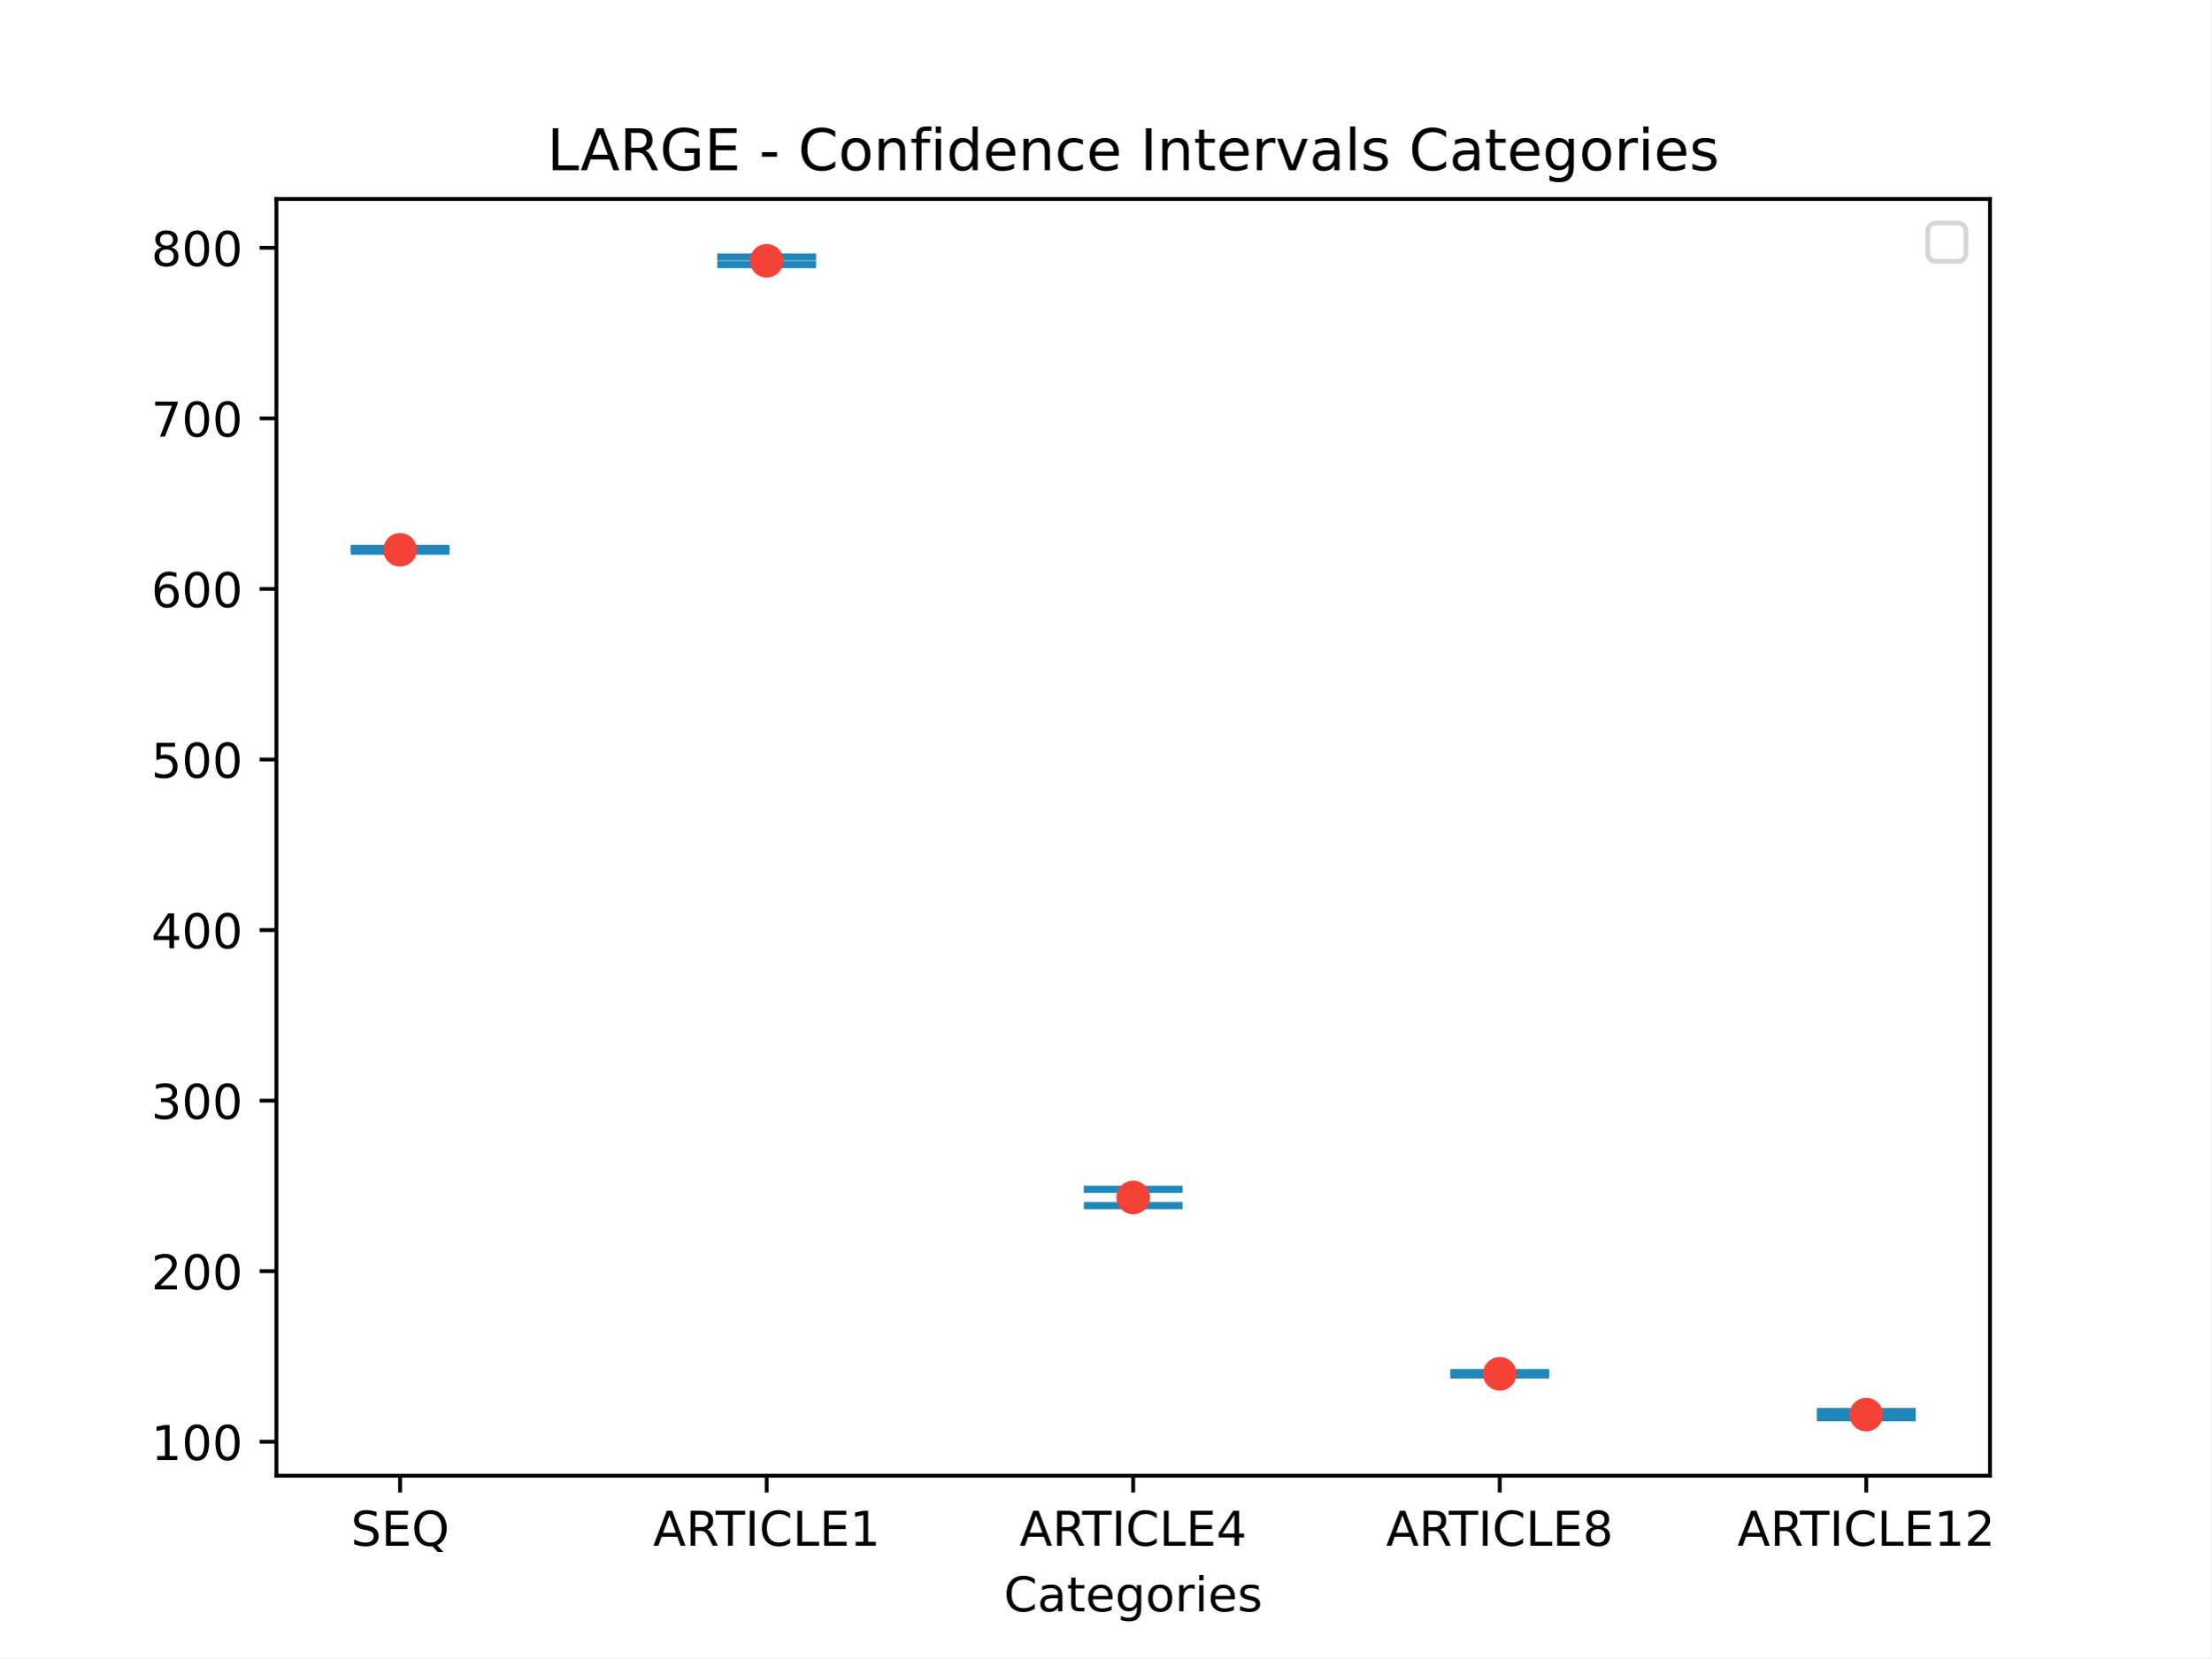
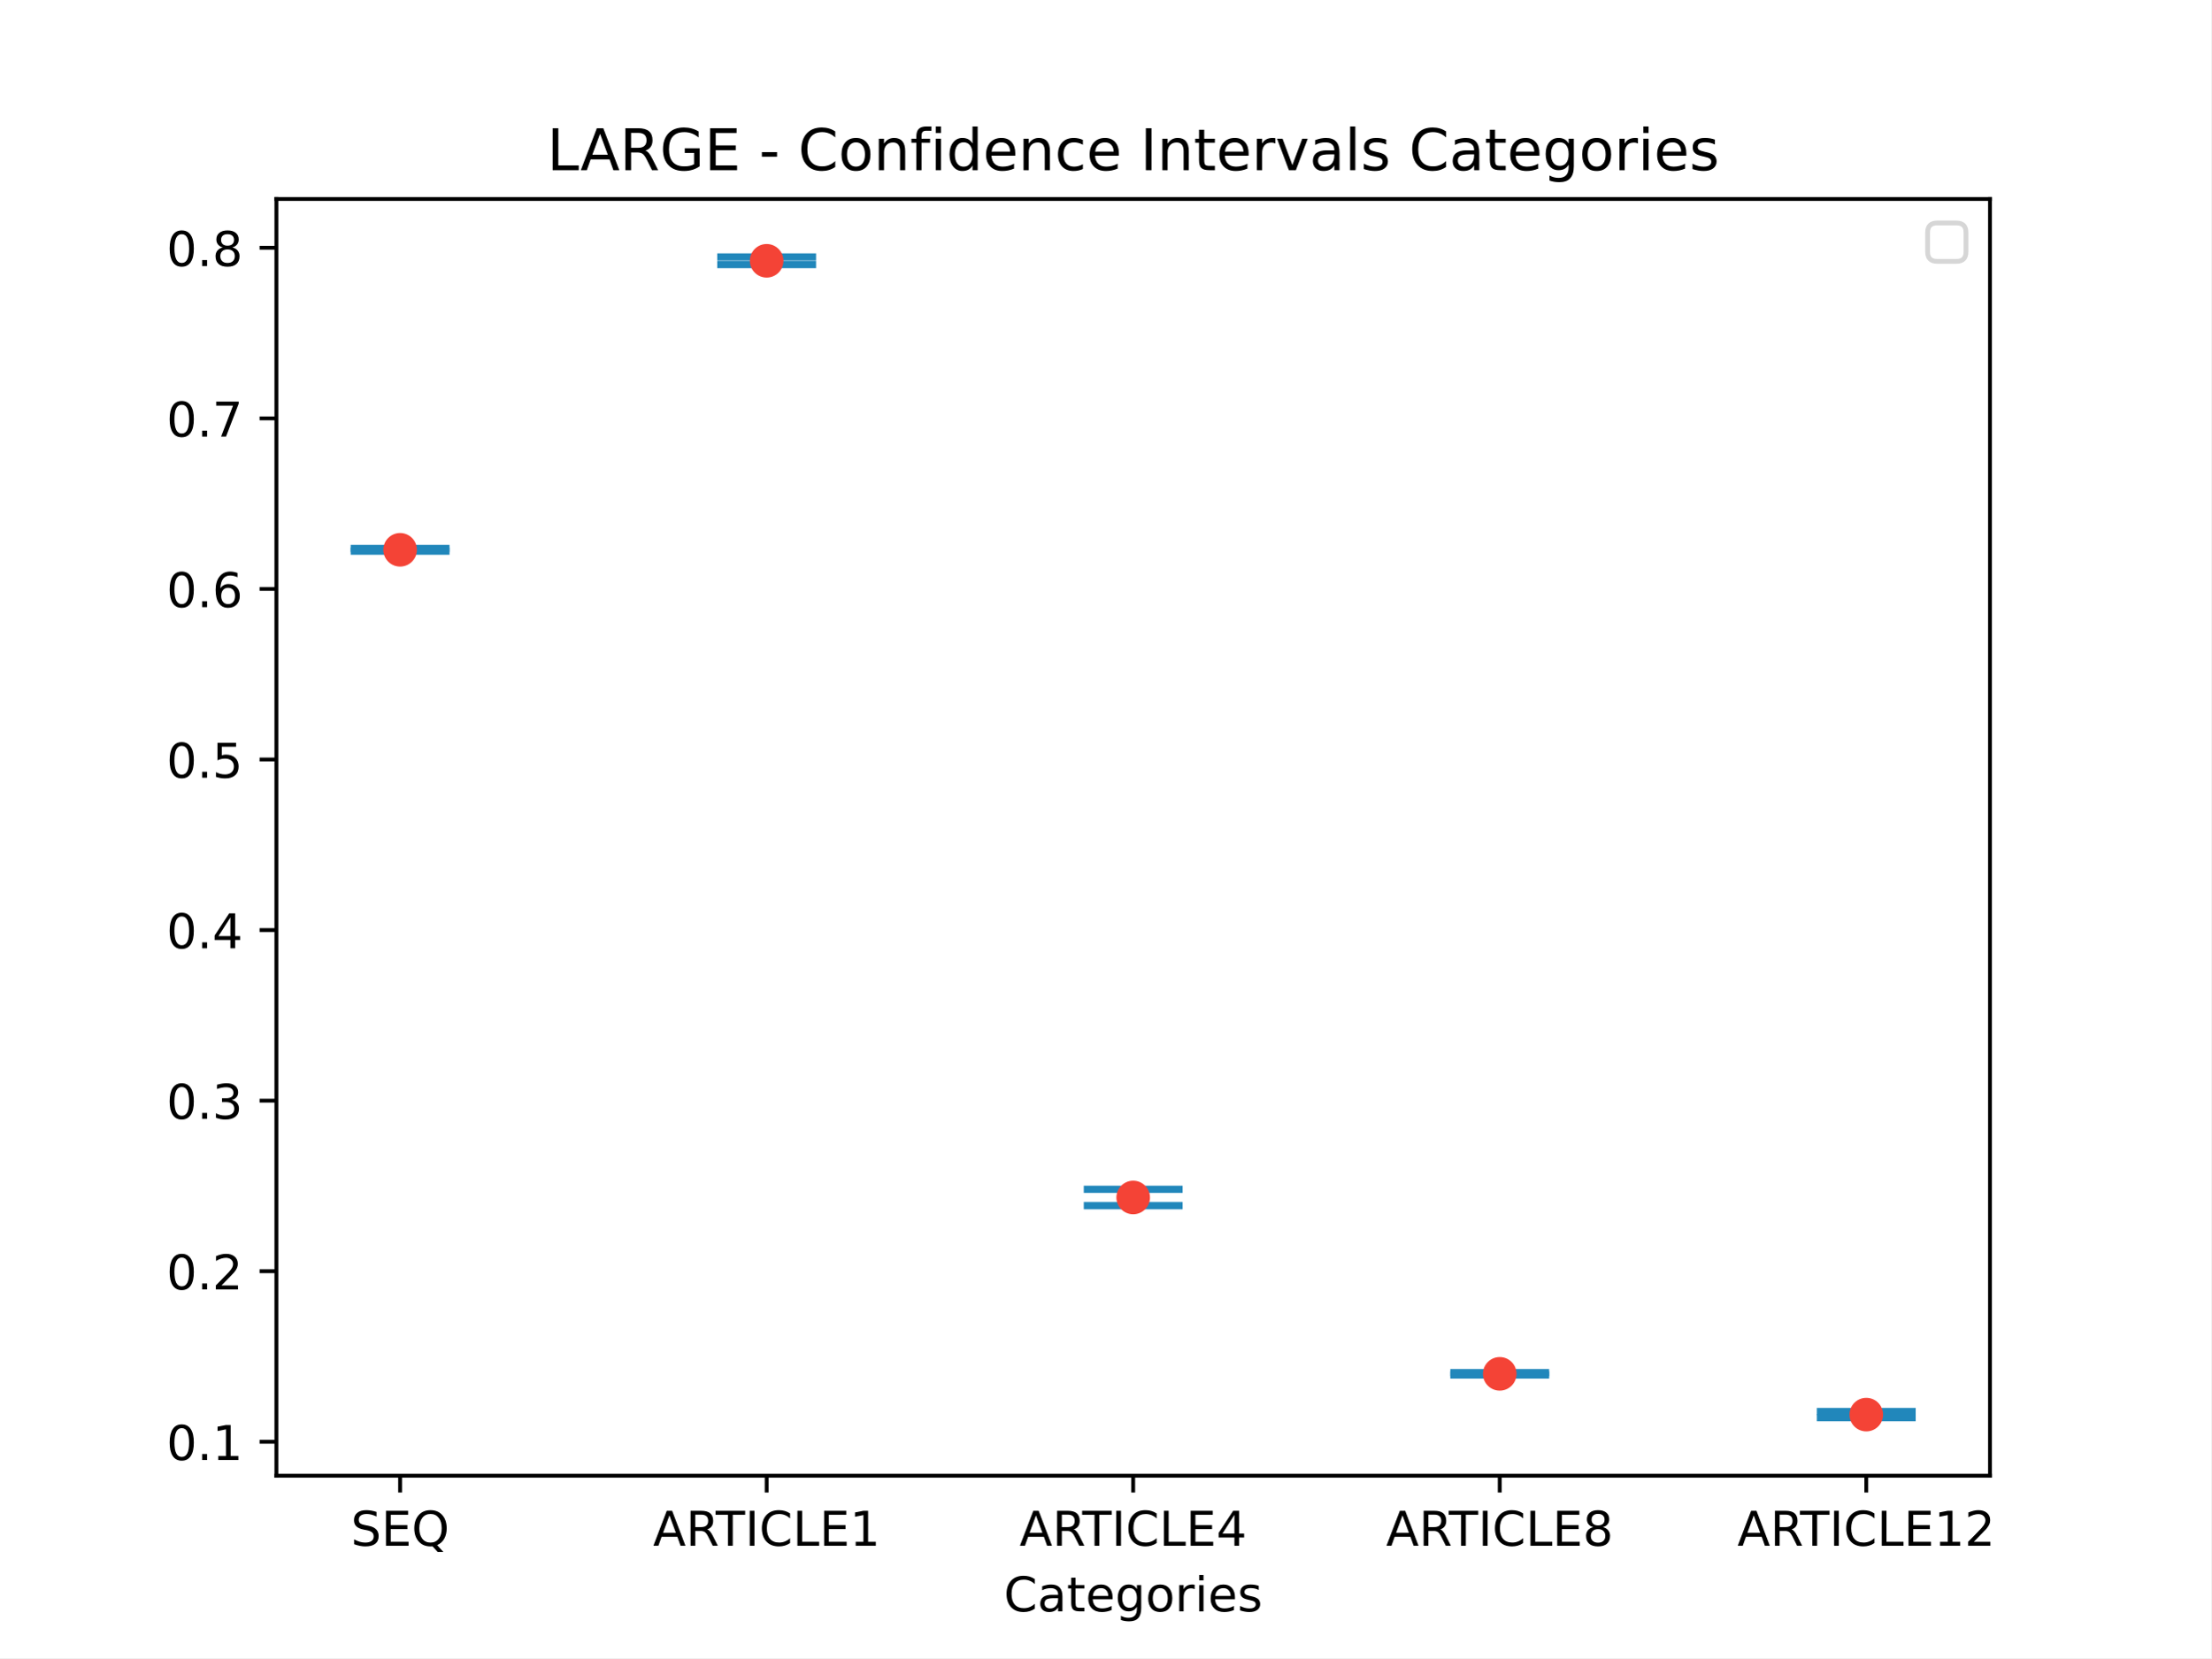
<svg xmlns="http://www.w3.org/2000/svg" xmlns:xlink="http://www.w3.org/1999/xlink" width="460.8pt" height="345.6pt" viewBox="0 0 460.8 345.6" version="1.1">
  <defs>
    <style type="text/css">*{stroke-linejoin: round; stroke-linecap: butt}</style>
  </defs>
  <g id="figure_1">
    <g id="patch_1">
      <path d="M 0 345.6  L 460.8 345.6  L 460.8 0  L 0 0  z " style="fill: #ffffff" />
    </g>
    <g id="axes_1">
      <g id="patch_2">
        <path d="M 57.6 307.584  L 414.72 307.584  L 414.72 41.472  L 57.6 41.472  z " style="fill: #ffffff" />
      </g>
      <g id="matplotlib.axis_1">
        <g id="xtick_1">
          <g id="line2d_1">
            <defs>
-               <path id="m9af0906612" d="M 0 0  L 0 3.5  " style="stroke: #000000; stroke-width: 0.8" />
+               <path id="md941ec169a" d="M 0 0  L 0 3.5  " style="stroke: #000000; stroke-width: 0.8" />
            </defs>
            <g>
-               <use xlink:href="#m9af0906612" x="83.381" y="307.584" style="stroke: #000000; stroke-width: 0.8" />
+               <use xlink:href="#md941ec169a" x="83.381" y="307.584" style="stroke: #000000; stroke-width: 0.8" />
            </g>
          </g>
          <g id="text_1">
            <g transform="translate(73.11186 322.1824) scale(0.1 -0.1)">
              <defs>
                <path id="DejaVuSans-53" d="M 3425 4513  L 3425 3897  Q 3066 4069 2747 4153  Q 2428 4238 2131 4238  Q 1616 4238 1336 4038  Q 1056 3838 1056 3469  Q 1056 3159 1242 3001  Q 1428 2844 1947 2747  L 2328 2669  Q 3034 2534 3370 2195  Q 3706 1856 3706 1288  Q 3706 609 3251 259  Q 2797 -91 1919 -91  Q 1588 -91 1214 -16  Q 841 59 441 206  L 441 856  Q 825 641 1194 531  Q 1563 422 1919 422  Q 2459 422 2753 634  Q 3047 847 3047 1241  Q 3047 1584 2836 1778  Q 2625 1972 2144 2069  L 1759 2144  Q 1053 2284 737 2584  Q 422 2884 422 3419  Q 422 4038 858 4394  Q 1294 4750 2059 4750  Q 2388 4750 2728 4690  Q 3069 4631 3425 4513  z " transform="scale(0.015625)" />
                <path id="DejaVuSans-45" d="M 628 4666  L 3578 4666  L 3578 4134  L 1259 4134  L 1259 2753  L 3481 2753  L 3481 2222  L 1259 2222  L 1259 531  L 3634 531  L 3634 0  L 628 0  L 628 4666  z " transform="scale(0.015625)" />
                <path id="DejaVuSans-51" d="M 2522 4238  Q 1834 4238 1429 3725  Q 1025 3213 1025 2328  Q 1025 1447 1429 934  Q 1834 422 2522 422  Q 3209 422 3611 934  Q 4013 1447 4013 2328  Q 4013 3213 3611 3725  Q 3209 4238 2522 4238  z M 3406 84  L 4238 -825  L 3475 -825  L 2784 -78  Q 2681 -84 2626 -87  Q 2572 -91 2522 -91  Q 1538 -91 948 567  Q 359 1225 359 2328  Q 359 3434 948 4092  Q 1538 4750 2522 4750  Q 3503 4750 4090 4092  Q 4678 3434 4678 2328  Q 4678 1516 4351 937  Q 4025 359 3406 84  z " transform="scale(0.015625)" />
              </defs>
              <use xlink:href="#DejaVuSans-53" />
              <use xlink:href="#DejaVuSans-45" x="63.477" />
              <use xlink:href="#DejaVuSans-51" x="126.66" />
            </g>
          </g>
        </g>
        <g id="xtick_2">
          <g id="line2d_2">
            <g>
-               <use xlink:href="#m9af0906612" x="159.771" y="307.584" style="stroke: #000000; stroke-width: 0.8" />
+               <use xlink:href="#md941ec169a" x="159.771" y="307.584" style="stroke: #000000; stroke-width: 0.8" />
            </g>
          </g>
          <g id="text_2">
            <g transform="translate(136.0918 322.1824) scale(0.1 -0.1)">
              <defs>
                <path id="DejaVuSans-41" d="M 2188 4044  L 1331 1722  L 3047 1722  L 2188 4044  z M 1831 4666  L 2547 4666  L 4325 0  L 3669 0  L 3244 1197  L 1141 1197  L 716 0  L 50 0  L 1831 4666  z " transform="scale(0.015625)" />
                <path id="DejaVuSans-52" d="M 2841 2188  Q 3044 2119 3236 1894  Q 3428 1669 3622 1275  L 4263 0  L 3584 0  L 2988 1197  Q 2756 1666 2539 1819  Q 2322 1972 1947 1972  L 1259 1972  L 1259 0  L 628 0  L 628 4666  L 2053 4666  Q 2853 4666 3247 4331  Q 3641 3997 3641 3322  Q 3641 2881 3436 2590  Q 3231 2300 2841 2188  z M 1259 4147  L 1259 2491  L 2053 2491  Q 2509 2491 2742 2702  Q 2975 2913 2975 3322  Q 2975 3731 2742 3939  Q 2509 4147 2053 4147  L 1259 4147  z " transform="scale(0.015625)" />
                <path id="DejaVuSans-54" d="M -19 4666  L 3928 4666  L 3928 4134  L 2272 4134  L 2272 0  L 1638 0  L 1638 4134  L -19 4134  L -19 4666  z " transform="scale(0.015625)" />
                <path id="DejaVuSans-49" d="M 628 4666  L 1259 4666  L 1259 0  L 628 0  L 628 4666  z " transform="scale(0.015625)" />
                <path id="DejaVuSans-43" d="M 4122 4306  L 4122 3641  Q 3803 3938 3442 4084  Q 3081 4231 2675 4231  Q 1875 4231 1450 3742  Q 1025 3253 1025 2328  Q 1025 1406 1450 917  Q 1875 428 2675 428  Q 3081 428 3442 575  Q 3803 722 4122 1019  L 4122 359  Q 3791 134 3420 21  Q 3050 -91 2638 -91  Q 1578 -91 968 557  Q 359 1206 359 2328  Q 359 3453 968 4101  Q 1578 4750 2638 4750  Q 3056 4750 3426 4639  Q 3797 4528 4122 4306  z " transform="scale(0.015625)" />
                <path id="DejaVuSans-4c" d="M 628 4666  L 1259 4666  L 1259 531  L 3531 531  L 3531 0  L 628 0  L 628 4666  z " transform="scale(0.015625)" />
                <path id="DejaVuSans-31" d="M 794 531  L 1825 531  L 1825 4091  L 703 3866  L 703 4441  L 1819 4666  L 2450 4666  L 2450 531  L 3481 531  L 3481 0  L 794 0  L 794 531  z " transform="scale(0.015625)" />
              </defs>
              <use xlink:href="#DejaVuSans-41" />
              <use xlink:href="#DejaVuSans-52" x="68.408" />
              <use xlink:href="#DejaVuSans-54" x="130.641" />
              <use xlink:href="#DejaVuSans-49" x="191.725" />
              <use xlink:href="#DejaVuSans-43" x="221.217" />
              <use xlink:href="#DejaVuSans-4c" x="291.041" />
              <use xlink:href="#DejaVuSans-45" x="346.754" />
              <use xlink:href="#DejaVuSans-31" x="409.938" />
            </g>
          </g>
        </g>
        <g id="xtick_3">
          <g id="line2d_3">
            <g>
-               <use xlink:href="#m9af0906612" x="236.16" y="307.584" style="stroke: #000000; stroke-width: 0.8" />
+               <use xlink:href="#md941ec169a" x="236.16" y="307.584" style="stroke: #000000; stroke-width: 0.8" />
            </g>
          </g>
          <g id="text_3">
            <g transform="translate(212.4811 322.1824) scale(0.1 -0.1)">
              <defs>
                <path id="DejaVuSans-34" d="M 2419 4116  L 825 1625  L 2419 1625  L 2419 4116  z M 2253 4666  L 3047 4666  L 3047 1625  L 3713 1625  L 3713 1100  L 3047 1100  L 3047 0  L 2419 0  L 2419 1100  L 313 1100  L 313 1709  L 2253 4666  z " transform="scale(0.015625)" />
              </defs>
              <use xlink:href="#DejaVuSans-41" />
              <use xlink:href="#DejaVuSans-52" x="68.408" />
              <use xlink:href="#DejaVuSans-54" x="130.641" />
              <use xlink:href="#DejaVuSans-49" x="191.725" />
              <use xlink:href="#DejaVuSans-43" x="221.217" />
              <use xlink:href="#DejaVuSans-4c" x="291.041" />
              <use xlink:href="#DejaVuSans-45" x="346.754" />
              <use xlink:href="#DejaVuSans-34" x="409.938" />
            </g>
          </g>
        </g>
        <g id="xtick_4">
          <g id="line2d_4">
            <g>
-               <use xlink:href="#m9af0906612" x="312.549" y="307.584" style="stroke: #000000; stroke-width: 0.8" />
+               <use xlink:href="#md941ec169a" x="312.549" y="307.584" style="stroke: #000000; stroke-width: 0.8" />
            </g>
          </g>
          <g id="text_4">
            <g transform="translate(288.8704 322.1824) scale(0.1 -0.1)">
              <defs>
                <path id="DejaVuSans-38" d="M 2034 2216  Q 1584 2216 1326 1975  Q 1069 1734 1069 1313  Q 1069 891 1326 650  Q 1584 409 2034 409  Q 2484 409 2743 651  Q 3003 894 3003 1313  Q 3003 1734 2745 1975  Q 2488 2216 2034 2216  z M 1403 2484  Q 997 2584 770 2862  Q 544 3141 544 3541  Q 544 4100 942 4425  Q 1341 4750 2034 4750  Q 2731 4750 3128 4425  Q 3525 4100 3525 3541  Q 3525 3141 3298 2862  Q 3072 2584 2669 2484  Q 3125 2378 3379 2068  Q 3634 1759 3634 1313  Q 3634 634 3220 271  Q 2806 -91 2034 -91  Q 1263 -91 848 271  Q 434 634 434 1313  Q 434 1759 690 2068  Q 947 2378 1403 2484  z M 1172 3481  Q 1172 3119 1398 2916  Q 1625 2713 2034 2713  Q 2441 2713 2670 2916  Q 2900 3119 2900 3481  Q 2900 3844 2670 4047  Q 2441 4250 2034 4250  Q 1625 4250 1398 4047  Q 1172 3844 1172 3481  z " transform="scale(0.015625)" />
              </defs>
              <use xlink:href="#DejaVuSans-41" />
              <use xlink:href="#DejaVuSans-52" x="68.408" />
              <use xlink:href="#DejaVuSans-54" x="130.641" />
              <use xlink:href="#DejaVuSans-49" x="191.725" />
              <use xlink:href="#DejaVuSans-43" x="221.217" />
              <use xlink:href="#DejaVuSans-4c" x="291.041" />
              <use xlink:href="#DejaVuSans-45" x="346.754" />
              <use xlink:href="#DejaVuSans-38" x="409.938" />
            </g>
          </g>
        </g>
        <g id="xtick_5">
          <g id="line2d_5">
            <g>
-               <use xlink:href="#m9af0906612" x="388.939" y="307.584" style="stroke: #000000; stroke-width: 0.8" />
+               <use xlink:href="#md941ec169a" x="388.939" y="307.584" style="stroke: #000000; stroke-width: 0.8" />
            </g>
          </g>
          <g id="text_5">
            <g transform="translate(362.0785 322.1824) scale(0.1 -0.1)">
              <defs>
                <path id="DejaVuSans-32" d="M 1228 531  L 3431 531  L 3431 0  L 469 0  L 469 531  Q 828 903 1448 1529  Q 2069 2156 2228 2338  Q 2531 2678 2651 2914  Q 2772 3150 2772 3378  Q 2772 3750 2511 3984  Q 2250 4219 1831 4219  Q 1534 4219 1204 4116  Q 875 4013 500 3803  L 500 4441  Q 881 4594 1212 4672  Q 1544 4750 1819 4750  Q 2544 4750 2975 4387  Q 3406 4025 3406 3419  Q 3406 3131 3298 2873  Q 3191 2616 2906 2266  Q 2828 2175 2409 1742  Q 1991 1309 1228 531  z " transform="scale(0.015625)" />
              </defs>
              <use xlink:href="#DejaVuSans-41" />
              <use xlink:href="#DejaVuSans-52" x="68.408" />
              <use xlink:href="#DejaVuSans-54" x="130.641" />
              <use xlink:href="#DejaVuSans-49" x="191.725" />
              <use xlink:href="#DejaVuSans-43" x="221.217" />
              <use xlink:href="#DejaVuSans-4c" x="291.041" />
              <use xlink:href="#DejaVuSans-45" x="346.754" />
              <use xlink:href="#DejaVuSans-31" x="409.938" />
              <use xlink:href="#DejaVuSans-32" x="473.561" />
            </g>
          </g>
        </g>
        <g id="text_6">
          <g transform="translate(209.2084 335.8606) scale(0.1 -0.1)">
            <defs>
              <path id="DejaVuSans-61" d="M 2194 1759  Q 1497 1759 1228 1600  Q 959 1441 959 1056  Q 959 750 1161 570  Q 1363 391 1709 391  Q 2188 391 2477 730  Q 2766 1069 2766 1631  L 2766 1759  L 2194 1759  z M 3341 1997  L 3341 0  L 2766 0  L 2766 531  Q 2569 213 2275 61  Q 1981 -91 1556 -91  Q 1019 -91 701 211  Q 384 513 384 1019  Q 384 1609 779 1909  Q 1175 2209 1959 2209  L 2766 2209  L 2766 2266  Q 2766 2663 2505 2880  Q 2244 3097 1772 3097  Q 1472 3097 1187 3025  Q 903 2953 641 2809  L 641 3341  Q 956 3463 1253 3523  Q 1550 3584 1831 3584  Q 2591 3584 2966 3190  Q 3341 2797 3341 1997  z " transform="scale(0.015625)" />
              <path id="DejaVuSans-74" d="M 1172 4494  L 1172 3500  L 2356 3500  L 2356 3053  L 1172 3053  L 1172 1153  Q 1172 725 1289 603  Q 1406 481 1766 481  L 2356 481  L 2356 0  L 1766 0  Q 1100 0 847 248  Q 594 497 594 1153  L 594 3053  L 172 3053  L 172 3500  L 594 3500  L 594 4494  L 1172 4494  z " transform="scale(0.015625)" />
              <path id="DejaVuSans-65" d="M 3597 1894  L 3597 1613  L 953 1613  Q 991 1019 1311 708  Q 1631 397 2203 397  Q 2534 397 2845 478  Q 3156 559 3463 722  L 3463 178  Q 3153 47 2828 -22  Q 2503 -91 2169 -91  Q 1331 -91 842 396  Q 353 884 353 1716  Q 353 2575 817 3079  Q 1281 3584 2069 3584  Q 2775 3584 3186 3129  Q 3597 2675 3597 1894  z M 3022 2063  Q 3016 2534 2758 2815  Q 2500 3097 2075 3097  Q 1594 3097 1305 2825  Q 1016 2553 972 2059  L 3022 2063  z " transform="scale(0.015625)" />
              <path id="DejaVuSans-67" d="M 2906 1791  Q 2906 2416 2648 2759  Q 2391 3103 1925 3103  Q 1463 3103 1205 2759  Q 947 2416 947 1791  Q 947 1169 1205 825  Q 1463 481 1925 481  Q 2391 481 2648 825  Q 2906 1169 2906 1791  z M 3481 434  Q 3481 -459 3084 -895  Q 2688 -1331 1869 -1331  Q 1566 -1331 1297 -1286  Q 1028 -1241 775 -1147  L 775 -588  Q 1028 -725 1275 -790  Q 1522 -856 1778 -856  Q 2344 -856 2625 -561  Q 2906 -266 2906 331  L 2906 616  Q 2728 306 2450 153  Q 2172 0 1784 0  Q 1141 0 747 490  Q 353 981 353 1791  Q 353 2603 747 3093  Q 1141 3584 1784 3584  Q 2172 3584 2450 3431  Q 2728 3278 2906 2969  L 2906 3500  L 3481 3500  L 3481 434  z " transform="scale(0.015625)" />
              <path id="DejaVuSans-6f" d="M 1959 3097  Q 1497 3097 1228 2736  Q 959 2375 959 1747  Q 959 1119 1226 758  Q 1494 397 1959 397  Q 2419 397 2687 759  Q 2956 1122 2956 1747  Q 2956 2369 2687 2733  Q 2419 3097 1959 3097  z M 1959 3584  Q 2709 3584 3137 3096  Q 3566 2609 3566 1747  Q 3566 888 3137 398  Q 2709 -91 1959 -91  Q 1206 -91 779 398  Q 353 888 353 1747  Q 353 2609 779 3096  Q 1206 3584 1959 3584  z " transform="scale(0.015625)" />
              <path id="DejaVuSans-72" d="M 2631 2963  Q 2534 3019 2420 3045  Q 2306 3072 2169 3072  Q 1681 3072 1420 2755  Q 1159 2438 1159 1844  L 1159 0  L 581 0  L 581 3500  L 1159 3500  L 1159 2956  Q 1341 3275 1631 3429  Q 1922 3584 2338 3584  Q 2397 3584 2469 3576  Q 2541 3569 2628 3553  L 2631 2963  z " transform="scale(0.015625)" />
              <path id="DejaVuSans-69" d="M 603 3500  L 1178 3500  L 1178 0  L 603 0  L 603 3500  z M 603 4863  L 1178 4863  L 1178 4134  L 603 4134  L 603 4863  z " transform="scale(0.015625)" />
              <path id="DejaVuSans-73" d="M 2834 3397  L 2834 2853  Q 2591 2978 2328 3040  Q 2066 3103 1784 3103  Q 1356 3103 1142 2972  Q 928 2841 928 2578  Q 928 2378 1081 2264  Q 1234 2150 1697 2047  L 1894 2003  Q 2506 1872 2764 1633  Q 3022 1394 3022 966  Q 3022 478 2636 193  Q 2250 -91 1575 -91  Q 1294 -91 989 -36  Q 684 19 347 128  L 347 722  Q 666 556 975 473  Q 1284 391 1588 391  Q 1994 391 2212 530  Q 2431 669 2431 922  Q 2431 1156 2273 1281  Q 2116 1406 1581 1522  L 1381 1569  Q 847 1681 609 1914  Q 372 2147 372 2553  Q 372 3047 722 3315  Q 1072 3584 1716 3584  Q 2034 3584 2315 3537  Q 2597 3491 2834 3397  z " transform="scale(0.015625)" />
            </defs>
            <use xlink:href="#DejaVuSans-43" />
            <use xlink:href="#DejaVuSans-61" x="69.824" />
            <use xlink:href="#DejaVuSans-74" x="131.104" />
            <use xlink:href="#DejaVuSans-65" x="170.312" />
            <use xlink:href="#DejaVuSans-67" x="231.836" />
            <use xlink:href="#DejaVuSans-6f" x="295.312" />
            <use xlink:href="#DejaVuSans-72" x="356.494" />
            <use xlink:href="#DejaVuSans-69" x="397.607" />
            <use xlink:href="#DejaVuSans-65" x="425.391" />
            <use xlink:href="#DejaVuSans-73" x="486.914" />
          </g>
        </g>
      </g>
      <g id="matplotlib.axis_2">
        <g id="ytick_1">
          <g id="line2d_6">
            <defs>
-               <path id="m25d01c61d8" d="M 0 0  L -3.5 0  " style="stroke: #000000; stroke-width: 0.8" />
+               <path id="meea46240a9" d="M 0 0  L -3.5 0  " style="stroke: #000000; stroke-width: 0.8" />
            </defs>
            <g>
-               <use xlink:href="#m25d01c61d8" x="57.6" y="300.511" style="stroke: #000000; stroke-width: 0.8" />
+               <use xlink:href="#meea46240a9" x="57.6" y="300.511" style="stroke: #000000; stroke-width: 0.8" />
            </g>
          </g>
          <g id="text_7">
-             <g transform="translate(31.5125 304.3106) scale(0.1 -0.1)">
+             <g transform="translate(34.69687 304.3106) scale(0.1 -0.1)">
              <defs>
                <path id="DejaVuSans-30" d="M 2034 4250  Q 1547 4250 1301 3770  Q 1056 3291 1056 2328  Q 1056 1369 1301 889  Q 1547 409 2034 409  Q 2525 409 2770 889  Q 3016 1369 3016 2328  Q 3016 3291 2770 3770  Q 2525 4250 2034 4250  z M 2034 4750  Q 2819 4750 3233 4129  Q 3647 3509 3647 2328  Q 3647 1150 3233 529  Q 2819 -91 2034 -91  Q 1250 -91 836 529  Q 422 1150 422 2328  Q 422 3509 836 4129  Q 1250 4750 2034 4750  z " transform="scale(0.015625)" />
-               </defs>
-               <use xlink:href="#DejaVuSans-31" />
-               <use xlink:href="#DejaVuSans-30" x="63.623" />
-               <use xlink:href="#DejaVuSans-30" x="127.246" />
+                 <path id="DejaVuSans-2e" d="M 684 794  L 1344 794  L 1344 0  L 684 0  L 684 794  z " transform="scale(0.015625)" />
+               </defs>
+               <use xlink:href="#DejaVuSans-30" />
+               <use xlink:href="#DejaVuSans-2e" x="63.623" />
+               <use xlink:href="#DejaVuSans-31" x="95.41" />
            </g>
          </g>
        </g>
        <g id="ytick_2">
          <g id="line2d_7">
            <g>
-               <use xlink:href="#m25d01c61d8" x="57.6" y="264.959" style="stroke: #000000; stroke-width: 0.8" />
+               <use xlink:href="#meea46240a9" x="57.6" y="264.959" style="stroke: #000000; stroke-width: 0.8" />
            </g>
          </g>
          <g id="text_8">
-             <g transform="translate(31.5125 268.7583) scale(0.1 -0.1)">
-               <use xlink:href="#DejaVuSans-32" />
-               <use xlink:href="#DejaVuSans-30" x="63.623" />
-               <use xlink:href="#DejaVuSans-30" x="127.246" />
+             <g transform="translate(34.69687 268.7583) scale(0.1 -0.1)">
+               <use xlink:href="#DejaVuSans-30" />
+               <use xlink:href="#DejaVuSans-2e" x="63.623" />
+               <use xlink:href="#DejaVuSans-32" x="95.41" />
            </g>
          </g>
        </g>
        <g id="ytick_3">
          <g id="line2d_8">
            <g>
-               <use xlink:href="#m25d01c61d8" x="57.6" y="229.407" style="stroke: #000000; stroke-width: 0.8" />
+               <use xlink:href="#meea46240a9" x="57.6" y="229.407" style="stroke: #000000; stroke-width: 0.8" />
            </g>
          </g>
          <g id="text_9">
-             <g transform="translate(31.5125 233.2061) scale(0.1 -0.1)">
+             <g transform="translate(34.69687 233.2061) scale(0.1 -0.1)">
              <defs>
                <path id="DejaVuSans-33" d="M 2597 2516  Q 3050 2419 3304 2112  Q 3559 1806 3559 1356  Q 3559 666 3084 287  Q 2609 -91 1734 -91  Q 1441 -91 1130 -33  Q 819 25 488 141  L 488 750  Q 750 597 1062 519  Q 1375 441 1716 441  Q 2309 441 2620 675  Q 2931 909 2931 1356  Q 2931 1769 2642 2001  Q 2353 2234 1838 2234  L 1294 2234  L 1294 2753  L 1863 2753  Q 2328 2753 2575 2939  Q 2822 3125 2822 3475  Q 2822 3834 2567 4026  Q 2313 4219 1838 4219  Q 1578 4219 1281 4162  Q 984 4106 628 3988  L 628 4550  Q 988 4650 1302 4700  Q 1616 4750 1894 4750  Q 2613 4750 3031 4423  Q 3450 4097 3450 3541  Q 3450 3153 3228 2886  Q 3006 2619 2597 2516  z " transform="scale(0.015625)" />
              </defs>
-               <use xlink:href="#DejaVuSans-33" />
-               <use xlink:href="#DejaVuSans-30" x="63.623" />
-               <use xlink:href="#DejaVuSans-30" x="127.246" />
+               <use xlink:href="#DejaVuSans-30" />
+               <use xlink:href="#DejaVuSans-2e" x="63.623" />
+               <use xlink:href="#DejaVuSans-33" x="95.41" />
            </g>
          </g>
        </g>
        <g id="ytick_4">
          <g id="line2d_9">
            <g>
-               <use xlink:href="#m25d01c61d8" x="57.6" y="193.855" style="stroke: #000000; stroke-width: 0.8" />
+               <use xlink:href="#meea46240a9" x="57.6" y="193.855" style="stroke: #000000; stroke-width: 0.8" />
            </g>
          </g>
          <g id="text_10">
-             <g transform="translate(31.5125 197.6538) scale(0.1 -0.1)">
-               <use xlink:href="#DejaVuSans-34" />
-               <use xlink:href="#DejaVuSans-30" x="63.623" />
-               <use xlink:href="#DejaVuSans-30" x="127.246" />
+             <g transform="translate(34.69687 197.6538) scale(0.1 -0.1)">
+               <use xlink:href="#DejaVuSans-30" />
+               <use xlink:href="#DejaVuSans-2e" x="63.623" />
+               <use xlink:href="#DejaVuSans-34" x="95.41" />
            </g>
          </g>
        </g>
        <g id="ytick_5">
          <g id="line2d_10">
            <g>
-               <use xlink:href="#m25d01c61d8" x="57.6" y="158.302" style="stroke: #000000; stroke-width: 0.8" />
+               <use xlink:href="#meea46240a9" x="57.6" y="158.302" style="stroke: #000000; stroke-width: 0.8" />
            </g>
          </g>
          <g id="text_11">
-             <g transform="translate(31.5125 162.1015) scale(0.1 -0.1)">
+             <g transform="translate(34.69687 162.1015) scale(0.1 -0.1)">
              <defs>
                <path id="DejaVuSans-35" d="M 691 4666  L 3169 4666  L 3169 4134  L 1269 4134  L 1269 2991  Q 1406 3038 1543 3061  Q 1681 3084 1819 3084  Q 2600 3084 3056 2656  Q 3513 2228 3513 1497  Q 3513 744 3044 326  Q 2575 -91 1722 -91  Q 1428 -91 1123 -41  Q 819 9 494 109  L 494 744  Q 775 591 1075 516  Q 1375 441 1709 441  Q 2250 441 2565 725  Q 2881 1009 2881 1497  Q 2881 1984 2565 2268  Q 2250 2553 1709 2553  Q 1456 2553 1204 2497  Q 953 2441 691 2322  L 691 4666  z " transform="scale(0.015625)" />
              </defs>
-               <use xlink:href="#DejaVuSans-35" />
-               <use xlink:href="#DejaVuSans-30" x="63.623" />
-               <use xlink:href="#DejaVuSans-30" x="127.246" />
+               <use xlink:href="#DejaVuSans-30" />
+               <use xlink:href="#DejaVuSans-2e" x="63.623" />
+               <use xlink:href="#DejaVuSans-35" x="95.41" />
            </g>
          </g>
        </g>
        <g id="ytick_6">
          <g id="line2d_11">
            <g>
-               <use xlink:href="#m25d01c61d8" x="57.6" y="122.75" style="stroke: #000000; stroke-width: 0.8" />
+               <use xlink:href="#meea46240a9" x="57.6" y="122.75" style="stroke: #000000; stroke-width: 0.8" />
            </g>
          </g>
          <g id="text_12">
-             <g transform="translate(31.5125 126.5492) scale(0.1 -0.1)">
+             <g transform="translate(34.69687 126.5492) scale(0.1 -0.1)">
              <defs>
                <path id="DejaVuSans-36" d="M 2113 2584  Q 1688 2584 1439 2293  Q 1191 2003 1191 1497  Q 1191 994 1439 701  Q 1688 409 2113 409  Q 2538 409 2786 701  Q 3034 994 3034 1497  Q 3034 2003 2786 2293  Q 2538 2584 2113 2584  z M 3366 4563  L 3366 3988  Q 3128 4100 2886 4159  Q 2644 4219 2406 4219  Q 1781 4219 1451 3797  Q 1122 3375 1075 2522  Q 1259 2794 1537 2939  Q 1816 3084 2150 3084  Q 2853 3084 3261 2657  Q 3669 2231 3669 1497  Q 3669 778 3244 343  Q 2819 -91 2113 -91  Q 1303 -91 875 529  Q 447 1150 447 2328  Q 447 3434 972 4092  Q 1497 4750 2381 4750  Q 2619 4750 2861 4703  Q 3103 4656 3366 4563  z " transform="scale(0.015625)" />
              </defs>
-               <use xlink:href="#DejaVuSans-36" />
-               <use xlink:href="#DejaVuSans-30" x="63.623" />
-               <use xlink:href="#DejaVuSans-30" x="127.246" />
+               <use xlink:href="#DejaVuSans-30" />
+               <use xlink:href="#DejaVuSans-2e" x="63.623" />
+               <use xlink:href="#DejaVuSans-36" x="95.41" />
            </g>
          </g>
        </g>
        <g id="ytick_7">
          <g id="line2d_12">
            <g>
-               <use xlink:href="#m25d01c61d8" x="57.6" y="87.198" style="stroke: #000000; stroke-width: 0.8" />
+               <use xlink:href="#meea46240a9" x="57.6" y="87.198" style="stroke: #000000; stroke-width: 0.8" />
            </g>
          </g>
          <g id="text_13">
-             <g transform="translate(31.5125 90.99694) scale(0.1 -0.1)">
+             <g transform="translate(34.69687 90.99694) scale(0.1 -0.1)">
              <defs>
                <path id="DejaVuSans-37" d="M 525 4666  L 3525 4666  L 3525 4397  L 1831 0  L 1172 0  L 2766 4134  L 525 4134  L 525 4666  z " transform="scale(0.015625)" />
              </defs>
-               <use xlink:href="#DejaVuSans-37" />
-               <use xlink:href="#DejaVuSans-30" x="63.623" />
-               <use xlink:href="#DejaVuSans-30" x="127.246" />
+               <use xlink:href="#DejaVuSans-30" />
+               <use xlink:href="#DejaVuSans-2e" x="63.623" />
+               <use xlink:href="#DejaVuSans-37" x="95.41" />
            </g>
          </g>
        </g>
        <g id="ytick_8">
          <g id="line2d_13">
            <g>
-               <use xlink:href="#m25d01c61d8" x="57.6" y="51.645" style="stroke: #000000; stroke-width: 0.8" />
+               <use xlink:href="#meea46240a9" x="57.6" y="51.645" style="stroke: #000000; stroke-width: 0.8" />
            </g>
          </g>
          <g id="text_14">
-             <g transform="translate(31.5125 55.44466) scale(0.1 -0.1)">
-               <use xlink:href="#DejaVuSans-38" />
-               <use xlink:href="#DejaVuSans-30" x="63.623" />
-               <use xlink:href="#DejaVuSans-30" x="127.246" />
+             <g transform="translate(34.69687 55.44466) scale(0.1 -0.1)">
+               <use xlink:href="#DejaVuSans-30" />
+               <use xlink:href="#DejaVuSans-2e" x="63.623" />
+               <use xlink:href="#DejaVuSans-38" x="95.41" />
            </g>
          </g>
        </g>
      </g>
      <g id="line2d_14">
-         <path d="M 83.381 114.312  L 83.381 114.875  " clip-path="url(#p212859ee5a)" style="fill: none; stroke: #2187bb; stroke-width: 1.5; stroke-linecap: square" />
+         <path d="M 83.381 114.312  L 83.381 114.875  " clip-path="url(#pb6e3ac3983)" style="fill: none; stroke: #2187bb; stroke-width: 1.5; stroke-linecap: square" />
      </g>
      <g id="line2d_15">
-         <path d="M 73.833 114.312  L 92.93 114.312  " clip-path="url(#p212859ee5a)" style="fill: none; stroke: #2187bb; stroke-width: 1.5; stroke-linecap: square" />
+         <path d="M 73.833 114.312  L 92.93 114.312  " clip-path="url(#pb6e3ac3983)" style="fill: none; stroke: #2187bb; stroke-width: 1.5; stroke-linecap: square" />
      </g>
      <g id="line2d_16">
-         <path d="M 73.833 114.875  L 92.93 114.875  " clip-path="url(#p212859ee5a)" style="fill: none; stroke: #2187bb; stroke-width: 1.5; stroke-linecap: square" />
+         <path d="M 73.833 114.875  L 92.93 114.875  " clip-path="url(#pb6e3ac3983)" style="fill: none; stroke: #2187bb; stroke-width: 1.5; stroke-linecap: square" />
      </g>
      <g id="line2d_17">
        <defs>
-           <path id="m9707c30869" d="M 0 3  C 0.796 3 1.559 2.684 2.121 2.121  C 2.684 1.559 3 0.796 3 0  C 3 -0.796 2.684 -1.559 2.121 -2.121  C 1.559 -2.684 0.796 -3 0 -3  C -0.796 -3 -1.559 -2.684 -2.121 -2.121  C -2.684 -1.559 -3 -0.796 -3 0  C -3 0.796 -2.684 1.559 -2.121 2.121  C -1.559 2.684 -0.796 3 0 3  z " style="stroke: #f44336" />
+           <path id="m22bb7cb5f3" d="M 0 3  C 0.796 3 1.559 2.684 2.121 2.121  C 2.684 1.559 3 0.796 3 0  C 3 -0.796 2.684 -1.559 2.121 -2.121  C 1.559 -2.684 0.796 -3 0 -3  C -0.796 -3 -1.559 -2.684 -2.121 -2.121  C -2.684 -1.559 -3 -0.796 -3 0  C -3 0.796 -2.684 1.559 -2.121 2.121  C -1.559 2.684 -0.796 3 0 3  z " style="stroke: #f44336" />
        </defs>
-         <g clip-path="url(#p212859ee5a)">
-           <use xlink:href="#m9707c30869" x="83.381" y="114.593" style="fill: #f44336; stroke: #f44336" />
+         <g clip-path="url(#pb6e3ac3983)">
+           <use xlink:href="#m22bb7cb5f3" x="83.381" y="114.593" style="fill: #f44336; stroke: #f44336" />
        </g>
      </g>
      <g id="line2d_18">
-         <path d="M 159.771 53.568  L 159.771 55.143  " clip-path="url(#p212859ee5a)" style="fill: none; stroke: #2187bb; stroke-width: 1.5; stroke-linecap: square" />
+         <path d="M 159.771 53.568  L 159.771 55.143  " clip-path="url(#pb6e3ac3983)" style="fill: none; stroke: #2187bb; stroke-width: 1.5; stroke-linecap: square" />
      </g>
      <g id="line2d_19">
-         <path d="M 150.222 53.568  L 169.319 53.568  " clip-path="url(#p212859ee5a)" style="fill: none; stroke: #2187bb; stroke-width: 1.5; stroke-linecap: square" />
+         <path d="M 150.222 53.568  L 169.319 53.568  " clip-path="url(#pb6e3ac3983)" style="fill: none; stroke: #2187bb; stroke-width: 1.5; stroke-linecap: square" />
      </g>
      <g id="line2d_20">
-         <path d="M 150.222 55.143  L 169.319 55.143  " clip-path="url(#p212859ee5a)" style="fill: none; stroke: #2187bb; stroke-width: 1.5; stroke-linecap: square" />
+         <path d="M 150.222 55.143  L 169.319 55.143  " clip-path="url(#pb6e3ac3983)" style="fill: none; stroke: #2187bb; stroke-width: 1.5; stroke-linecap: square" />
      </g>
      <g id="line2d_21">
-         <g clip-path="url(#p212859ee5a)">
-           <use xlink:href="#m9707c30869" x="159.771" y="54.356" style="fill: #f44336; stroke: #f44336" />
+         <g clip-path="url(#pb6e3ac3983)">
+           <use xlink:href="#m22bb7cb5f3" x="159.771" y="54.356" style="fill: #f44336; stroke: #f44336" />
        </g>
      </g>
      <g id="line2d_22">
-         <path d="M 236.16 247.886  L 236.16 251.295  " clip-path="url(#p212859ee5a)" style="fill: none; stroke: #2187bb; stroke-width: 1.5; stroke-linecap: square" />
+         <path d="M 236.16 247.886  L 236.16 251.295  " clip-path="url(#pb6e3ac3983)" style="fill: none; stroke: #2187bb; stroke-width: 1.5; stroke-linecap: square" />
      </g>
      <g id="line2d_23">
-         <path d="M 226.611 247.886  L 245.709 247.886  " clip-path="url(#p212859ee5a)" style="fill: none; stroke: #2187bb; stroke-width: 1.5; stroke-linecap: square" />
+         <path d="M 226.611 247.886  L 245.709 247.886  " clip-path="url(#pb6e3ac3983)" style="fill: none; stroke: #2187bb; stroke-width: 1.5; stroke-linecap: square" />
      </g>
      <g id="line2d_24">
-         <path d="M 226.611 251.295  L 245.709 251.295  " clip-path="url(#p212859ee5a)" style="fill: none; stroke: #2187bb; stroke-width: 1.5; stroke-linecap: square" />
+         <path d="M 226.611 251.295  L 245.709 251.295  " clip-path="url(#pb6e3ac3983)" style="fill: none; stroke: #2187bb; stroke-width: 1.5; stroke-linecap: square" />
      </g>
      <g id="line2d_25">
-         <g clip-path="url(#p212859ee5a)">
-           <use xlink:href="#m9707c30869" x="236.16" y="249.591" style="fill: #f44336; stroke: #f44336" />
+         <g clip-path="url(#pb6e3ac3983)">
+           <use xlink:href="#m22bb7cb5f3" x="236.16" y="249.591" style="fill: #f44336; stroke: #f44336" />
        </g>
      </g>
      <g id="line2d_26">
-         <path d="M 312.549 286.106  L 312.549 286.592  " clip-path="url(#p212859ee5a)" style="fill: none; stroke: #2187bb; stroke-width: 1.5; stroke-linecap: square" />
+         <path d="M 312.549 286.106  L 312.549 286.592  " clip-path="url(#pb6e3ac3983)" style="fill: none; stroke: #2187bb; stroke-width: 1.5; stroke-linecap: square" />
      </g>
      <g id="line2d_27">
-         <path d="M 303.001 286.106  L 322.098 286.106  " clip-path="url(#p212859ee5a)" style="fill: none; stroke: #2187bb; stroke-width: 1.5; stroke-linecap: square" />
+         <path d="M 303.001 286.106  L 322.098 286.106  " clip-path="url(#pb6e3ac3983)" style="fill: none; stroke: #2187bb; stroke-width: 1.5; stroke-linecap: square" />
      </g>
      <g id="line2d_28">
-         <path d="M 303.001 286.592  L 322.098 286.592  " clip-path="url(#p212859ee5a)" style="fill: none; stroke: #2187bb; stroke-width: 1.5; stroke-linecap: square" />
+         <path d="M 303.001 286.592  L 322.098 286.592  " clip-path="url(#pb6e3ac3983)" style="fill: none; stroke: #2187bb; stroke-width: 1.5; stroke-linecap: square" />
      </g>
      <g id="line2d_29">
-         <g clip-path="url(#p212859ee5a)">
-           <use xlink:href="#m9707c30869" x="312.549" y="286.349" style="fill: #f44336; stroke: #f44336" />
+         <g clip-path="url(#pb6e3ac3983)">
+           <use xlink:href="#m22bb7cb5f3" x="312.549" y="286.349" style="fill: #f44336; stroke: #f44336" />
        </g>
      </g>
      <g id="line2d_30">
-         <path d="M 388.939 294.213  L 388.939 295.488  " clip-path="url(#p212859ee5a)" style="fill: none; stroke: #2187bb; stroke-width: 1.5; stroke-linecap: square" />
+         <path d="M 388.939 294.213  L 388.939 295.488  " clip-path="url(#pb6e3ac3983)" style="fill: none; stroke: #2187bb; stroke-width: 1.5; stroke-linecap: square" />
      </g>
      <g id="line2d_31">
-         <path d="M 379.39 294.213  L 398.487 294.213  " clip-path="url(#p212859ee5a)" style="fill: none; stroke: #2187bb; stroke-width: 1.5; stroke-linecap: square" />
+         <path d="M 379.39 294.213  L 398.487 294.213  " clip-path="url(#pb6e3ac3983)" style="fill: none; stroke: #2187bb; stroke-width: 1.5; stroke-linecap: square" />
      </g>
      <g id="line2d_32">
-         <path d="M 379.39 295.488  L 398.487 295.488  " clip-path="url(#p212859ee5a)" style="fill: none; stroke: #2187bb; stroke-width: 1.5; stroke-linecap: square" />
+         <path d="M 379.39 295.488  L 398.487 295.488  " clip-path="url(#pb6e3ac3983)" style="fill: none; stroke: #2187bb; stroke-width: 1.5; stroke-linecap: square" />
      </g>
      <g id="line2d_33">
-         <g clip-path="url(#p212859ee5a)">
-           <use xlink:href="#m9707c30869" x="388.939" y="294.85" style="fill: #f44336; stroke: #f44336" />
+         <g clip-path="url(#pb6e3ac3983)">
+           <use xlink:href="#m22bb7cb5f3" x="388.939" y="294.85" style="fill: #f44336; stroke: #f44336" />
        </g>
      </g>
      <g id="patch_3">
        <path d="M 57.6 307.584  L 57.6 41.472  " style="fill: none; stroke: #000000; stroke-width: 0.8; stroke-linejoin: miter; stroke-linecap: square" />
      </g>
      <g id="patch_4">
        <path d="M 414.72 307.584  L 414.72 41.472  " style="fill: none; stroke: #000000; stroke-width: 0.8; stroke-linejoin: miter; stroke-linecap: square" />
      </g>
      <g id="patch_5">
        <path d="M 57.6 307.584  L 414.72 307.584  " style="fill: none; stroke: #000000; stroke-width: 0.8; stroke-linejoin: miter; stroke-linecap: square" />
      </g>
      <g id="patch_6">
        <path d="M 57.6 41.472  L 414.72 41.472  " style="fill: none; stroke: #000000; stroke-width: 0.8; stroke-linejoin: miter; stroke-linecap: square" />
      </g>
      <g id="text_15">
        <g transform="translate(113.9934 35.472) scale(0.12 -0.12)">
          <defs>
            <path id="DejaVuSans-47" d="M 3809 666  L 3809 1919  L 2778 1919  L 2778 2438  L 4434 2438  L 4434 434  Q 4069 175 3628 42  Q 3188 -91 2688 -91  Q 1594 -91 976 548  Q 359 1188 359 2328  Q 359 3472 976 4111  Q 1594 4750 2688 4750  Q 3144 4750 3555 4637  Q 3966 4525 4313 4306  L 4313 3634  Q 3963 3931 3569 4081  Q 3175 4231 2741 4231  Q 1884 4231 1454 3753  Q 1025 3275 1025 2328  Q 1025 1384 1454 906  Q 1884 428 2741 428  Q 3075 428 3337 486  Q 3600 544 3809 666  z " transform="scale(0.015625)" />
            <path id="DejaVuSans-20" transform="scale(0.015625)" />
            <path id="DejaVuSans-2d" d="M 313 2009  L 1997 2009  L 1997 1497  L 313 1497  L 313 2009  z " transform="scale(0.015625)" />
            <path id="DejaVuSans-6e" d="M 3513 2113  L 3513 0  L 2938 0  L 2938 2094  Q 2938 2591 2744 2837  Q 2550 3084 2163 3084  Q 1697 3084 1428 2787  Q 1159 2491 1159 1978  L 1159 0  L 581 0  L 581 3500  L 1159 3500  L 1159 2956  Q 1366 3272 1645 3428  Q 1925 3584 2291 3584  Q 2894 3584 3203 3211  Q 3513 2838 3513 2113  z " transform="scale(0.015625)" />
            <path id="DejaVuSans-66" d="M 2375 4863  L 2375 4384  L 1825 4384  Q 1516 4384 1395 4259  Q 1275 4134 1275 3809  L 1275 3500  L 2222 3500  L 2222 3053  L 1275 3053  L 1275 0  L 697 0  L 697 3053  L 147 3053  L 147 3500  L 697 3500  L 697 3744  Q 697 4328 969 4595  Q 1241 4863 1831 4863  L 2375 4863  z " transform="scale(0.015625)" />
            <path id="DejaVuSans-64" d="M 2906 2969  L 2906 4863  L 3481 4863  L 3481 0  L 2906 0  L 2906 525  Q 2725 213 2448 61  Q 2172 -91 1784 -91  Q 1150 -91 751 415  Q 353 922 353 1747  Q 353 2572 751 3078  Q 1150 3584 1784 3584  Q 2172 3584 2448 3432  Q 2725 3281 2906 2969  z M 947 1747  Q 947 1113 1208 752  Q 1469 391 1925 391  Q 2381 391 2643 752  Q 2906 1113 2906 1747  Q 2906 2381 2643 2742  Q 2381 3103 1925 3103  Q 1469 3103 1208 2742  Q 947 2381 947 1747  z " transform="scale(0.015625)" />
            <path id="DejaVuSans-63" d="M 3122 3366  L 3122 2828  Q 2878 2963 2633 3030  Q 2388 3097 2138 3097  Q 1578 3097 1268 2742  Q 959 2388 959 1747  Q 959 1106 1268 751  Q 1578 397 2138 397  Q 2388 397 2633 464  Q 2878 531 3122 666  L 3122 134  Q 2881 22 2623 -34  Q 2366 -91 2075 -91  Q 1284 -91 818 406  Q 353 903 353 1747  Q 353 2603 823 3093  Q 1294 3584 2113 3584  Q 2378 3584 2631 3529  Q 2884 3475 3122 3366  z " transform="scale(0.015625)" />
            <path id="DejaVuSans-76" d="M 191 3500  L 800 3500  L 1894 563  L 2988 3500  L 3597 3500  L 2284 0  L 1503 0  L 191 3500  z " transform="scale(0.015625)" />
            <path id="DejaVuSans-6c" d="M 603 4863  L 1178 4863  L 1178 0  L 603 0  L 603 4863  z " transform="scale(0.015625)" />
          </defs>
          <use xlink:href="#DejaVuSans-4c" />
          <use xlink:href="#DejaVuSans-41" x="57.963" />
          <use xlink:href="#DejaVuSans-52" x="126.371" />
          <use xlink:href="#DejaVuSans-47" x="195.854" />
          <use xlink:href="#DejaVuSans-45" x="273.344" />
          <use xlink:href="#DejaVuSans-20" x="336.527" />
          <use xlink:href="#DejaVuSans-2d" x="368.314" />
          <use xlink:href="#DejaVuSans-20" x="404.398" />
          <use xlink:href="#DejaVuSans-43" x="436.186" />
          <use xlink:href="#DejaVuSans-6f" x="506.01" />
          <use xlink:href="#DejaVuSans-6e" x="567.191" />
          <use xlink:href="#DejaVuSans-66" x="630.57" />
          <use xlink:href="#DejaVuSans-69" x="665.775" />
          <use xlink:href="#DejaVuSans-64" x="693.559" />
          <use xlink:href="#DejaVuSans-65" x="757.035" />
          <use xlink:href="#DejaVuSans-6e" x="818.559" />
          <use xlink:href="#DejaVuSans-63" x="881.938" />
          <use xlink:href="#DejaVuSans-65" x="936.918" />
          <use xlink:href="#DejaVuSans-20" x="998.441" />
          <use xlink:href="#DejaVuSans-49" x="1030.229" />
          <use xlink:href="#DejaVuSans-6e" x="1059.721" />
          <use xlink:href="#DejaVuSans-74" x="1123.1" />
          <use xlink:href="#DejaVuSans-65" x="1162.309" />
          <use xlink:href="#DejaVuSans-72" x="1223.832" />
          <use xlink:href="#DejaVuSans-76" x="1264.945" />
          <use xlink:href="#DejaVuSans-61" x="1324.125" />
          <use xlink:href="#DejaVuSans-6c" x="1385.404" />
          <use xlink:href="#DejaVuSans-73" x="1413.188" />
          <use xlink:href="#DejaVuSans-20" x="1465.287" />
          <use xlink:href="#DejaVuSans-43" x="1497.074" />
          <use xlink:href="#DejaVuSans-61" x="1566.898" />
          <use xlink:href="#DejaVuSans-74" x="1628.178" />
          <use xlink:href="#DejaVuSans-65" x="1667.387" />
          <use xlink:href="#DejaVuSans-67" x="1728.91" />
          <use xlink:href="#DejaVuSans-6f" x="1792.387" />
          <use xlink:href="#DejaVuSans-72" x="1853.568" />
          <use xlink:href="#DejaVuSans-69" x="1894.682" />
          <use xlink:href="#DejaVuSans-65" x="1922.465" />
          <use xlink:href="#DejaVuSans-73" x="1983.988" />
        </g>
      </g>
      <g id="legend_1">
        <g id="patch_7">
          <path d="M 403.72 54.472  L 407.72 54.472  Q 409.72 54.472 409.72 52.472  L 409.72 48.472  Q 409.72 46.472 407.72 46.472  L 403.72 46.472  Q 401.72 46.472 401.72 48.472  L 401.72 52.472  Q 401.72 54.472 403.72 54.472  z " style="fill: #ffffff; opacity: 0.8; stroke: #cccccc; stroke-linejoin: miter" />
        </g>
      </g>
    </g>
  </g>
  <defs>
-     <clipPath id="p212859ee5a">
+     <clipPath id="pb6e3ac3983">
      <rect x="57.6" y="41.472" width="357.12" height="266.112" />
    </clipPath>
  </defs>
</svg>
